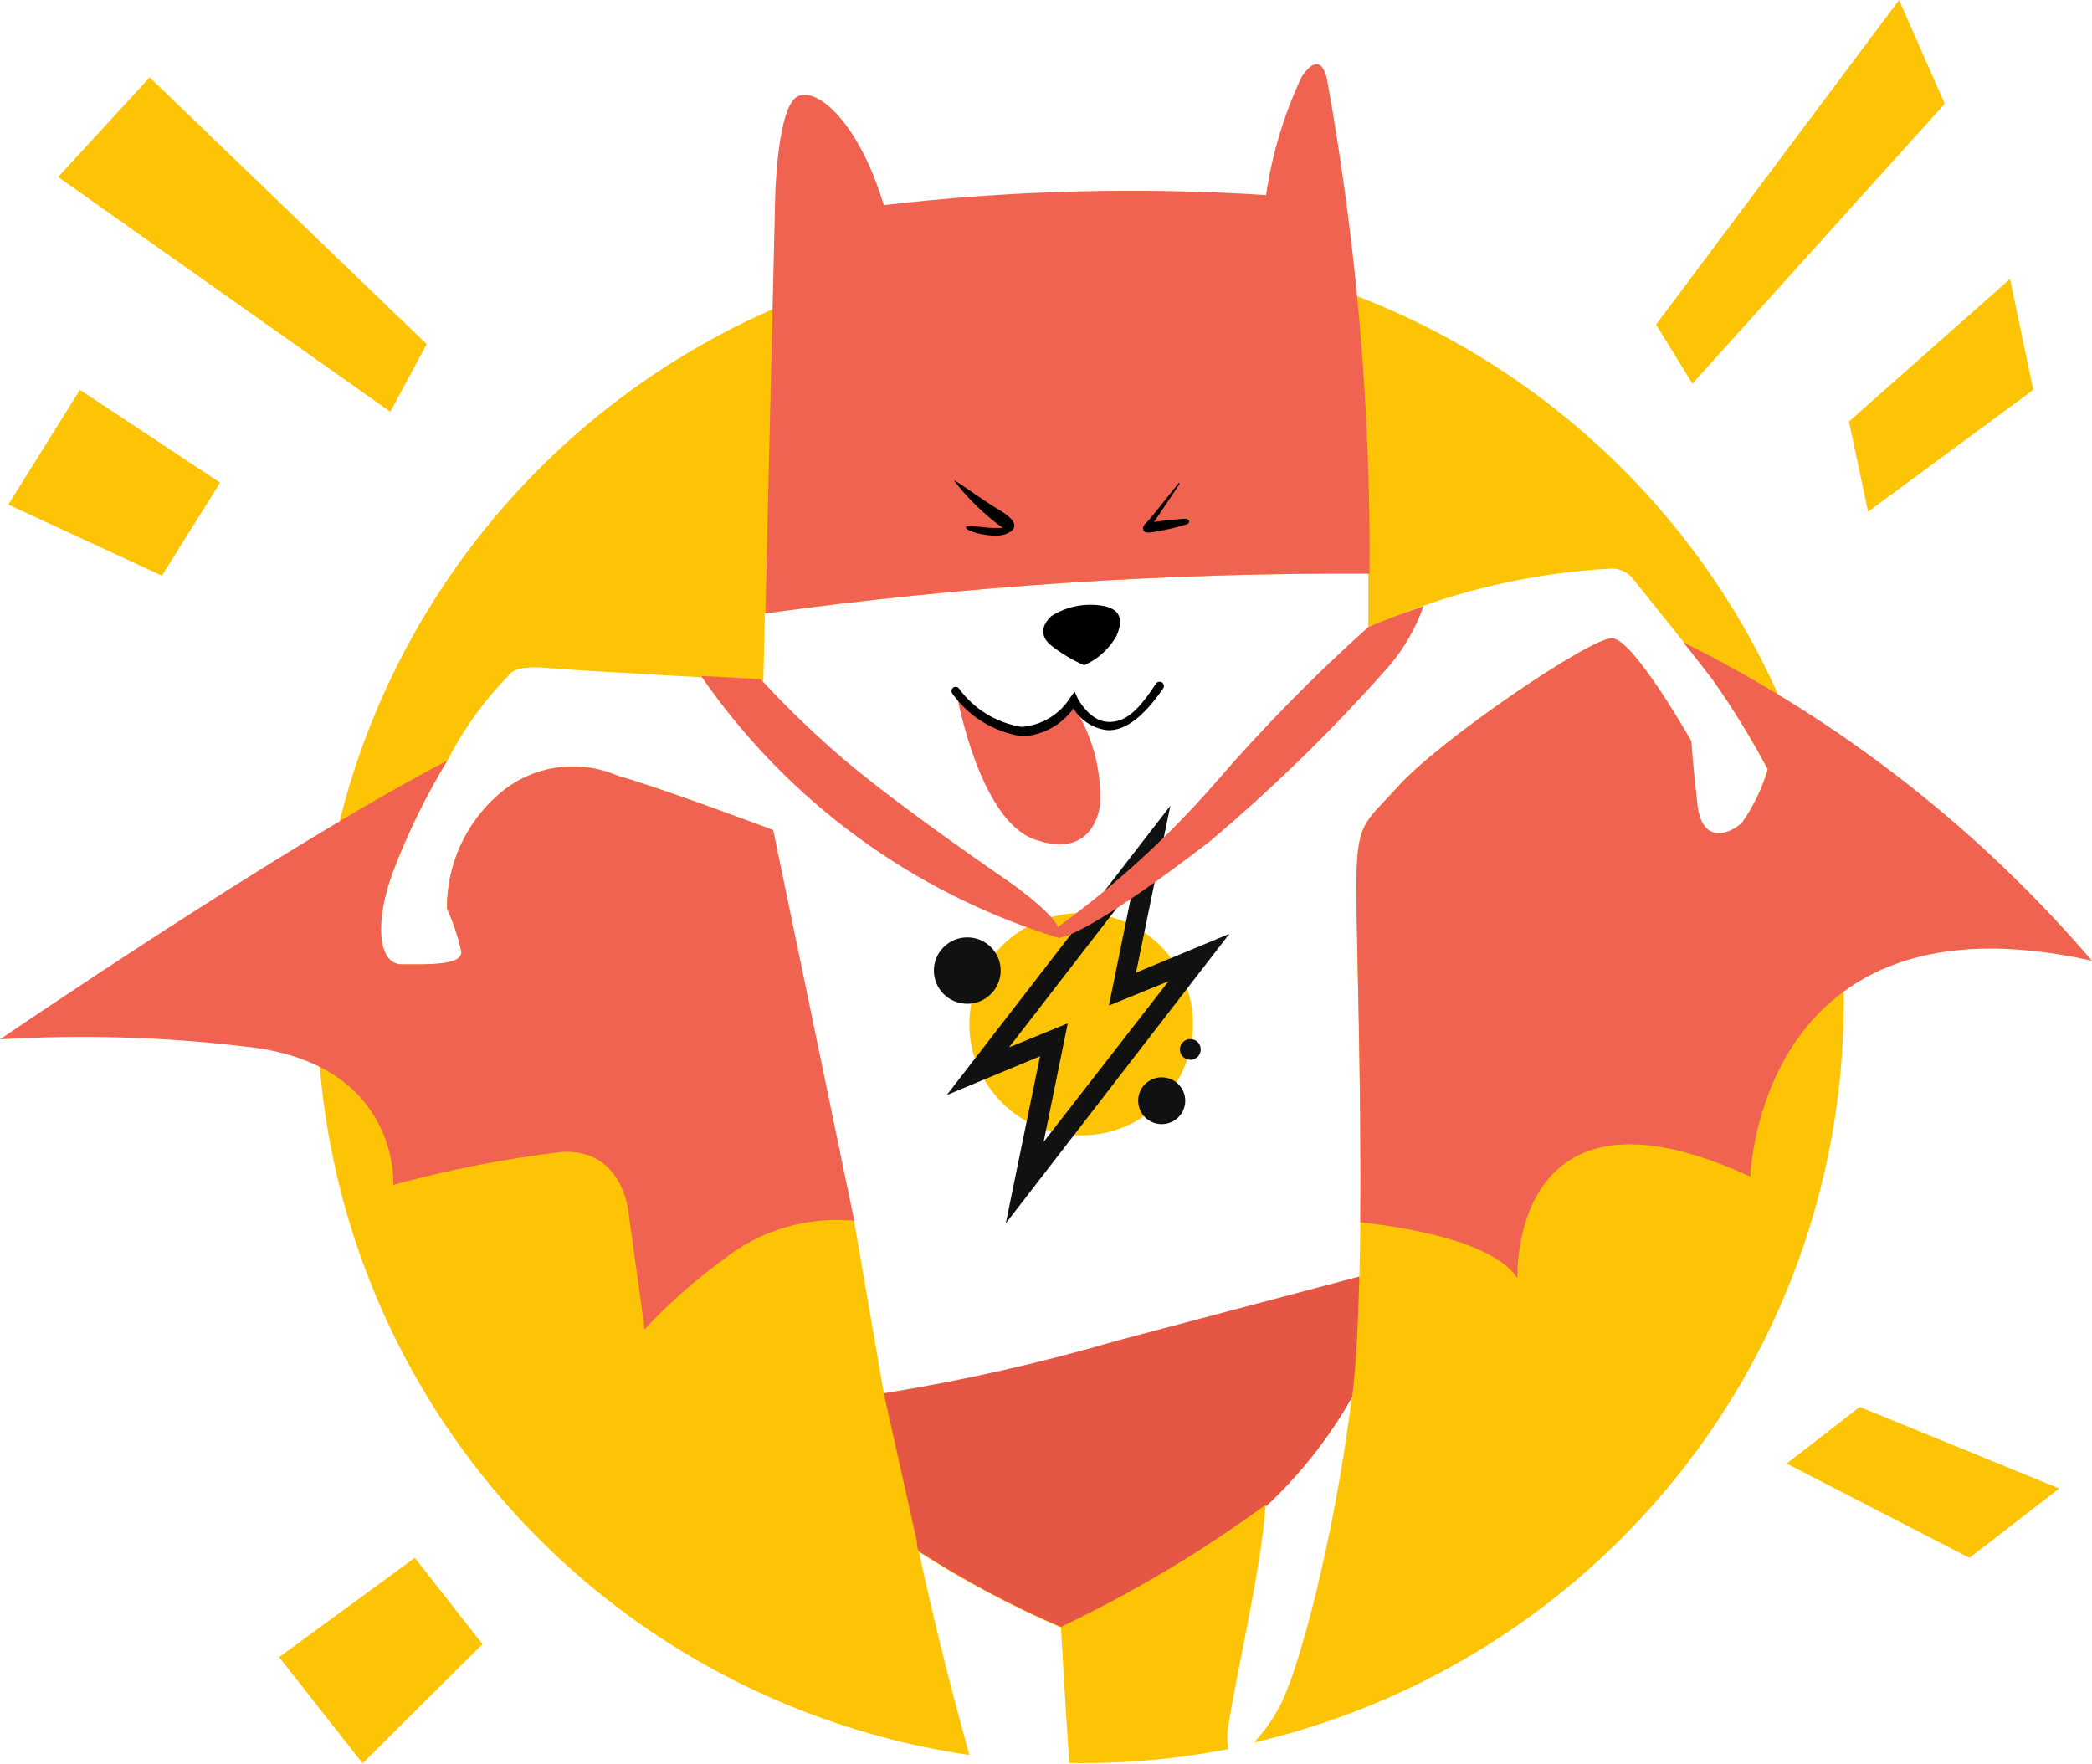
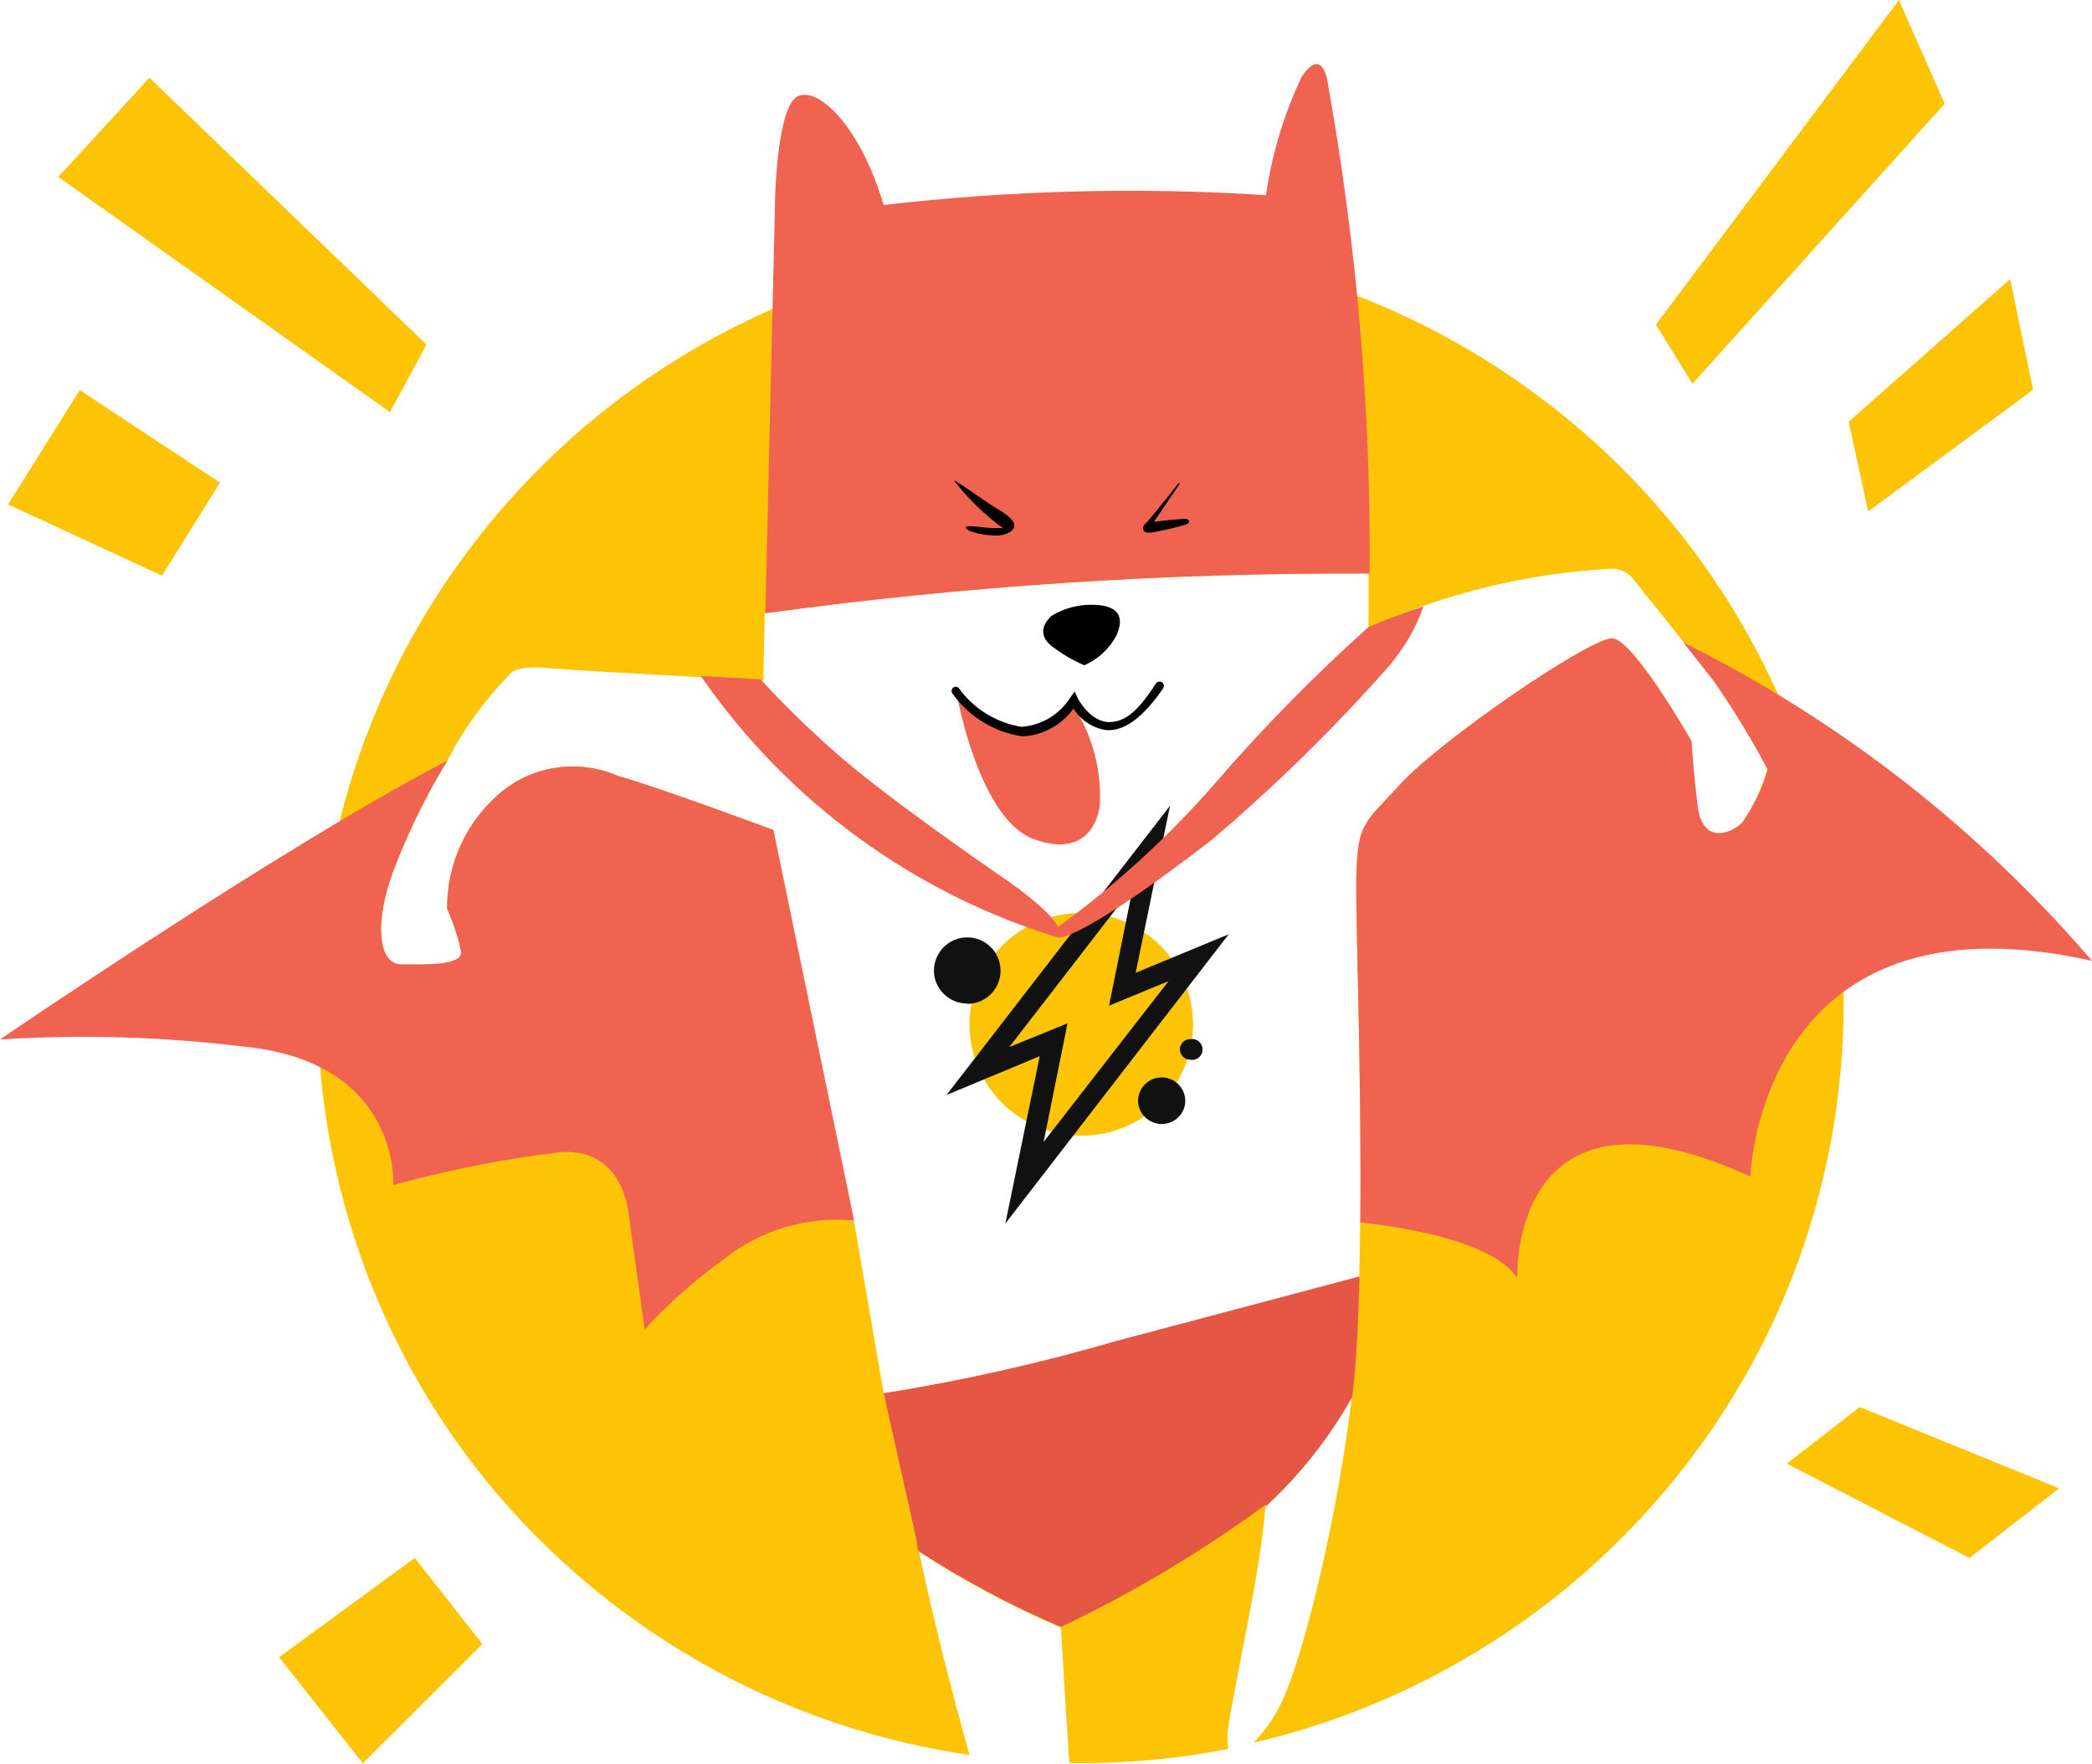
- <svg xmlns="http://www.w3.org/2000/svg" width="70" height="59" viewBox="0 0 70 59" fill="none">
-   <path d="M59.743 23.806C58.023 19.709 55.254 16.132 51.71 13.431C48.166 10.729 43.972 8.999 39.545 8.411C35.119 7.823 30.615 8.399 26.483 10.081C22.35 11.763 18.733 14.492 15.992 17.997C13.251 21.502 11.481 25.66 10.86 30.056C10.239 34.453 10.787 38.934 12.451 43.054C14.114 47.175 16.835 50.789 20.342 53.538C23.848 56.287 28.018 58.075 32.436 58.722C31.857 56.649 31.268 54.358 30.75 51.928C32.259 52.901 33.848 53.747 35.499 54.457C35.499 54.457 35.619 56.599 35.778 58.99C37.562 59.021 39.345 58.864 41.096 58.524C41.051 58.275 41.051 58.019 41.096 57.77C41.385 55.915 42.184 52.572 42.343 50.42C43.494 49.35 44.47 48.108 45.237 46.74L45.177 47.176C44.628 51.402 43.481 55.915 42.782 57.165C42.556 57.579 42.278 57.962 41.954 58.306C45.566 57.463 48.95 55.85 51.872 53.578C54.794 51.306 57.184 48.429 58.876 45.147C60.568 41.865 61.522 38.257 61.672 34.572C61.822 30.887 61.164 27.213 59.743 23.806ZM58.277 27.566C57.838 27.992 56.93 28.28 56.78 26.99C56.63 25.701 56.591 24.798 56.591 24.798C56.591 24.798 54.665 21.396 53.947 21.356C53.228 21.317 48.13 24.798 46.783 26.316C45.616 27.596 45.386 27.506 45.386 29.758C45.386 31.454 45.606 37.862 45.486 42.762L37.355 44.915C34.799 45.644 32.2 46.214 29.572 46.621L28.575 40.838H28.435L25.871 27.774C25.871 27.774 22.07 26.346 20.673 25.959C20.017 25.674 19.293 25.581 18.585 25.692C17.878 25.802 17.218 26.112 16.682 26.584C16.135 27.06 15.698 27.647 15.4 28.306C15.102 28.965 14.951 29.68 14.956 30.403C15.167 30.864 15.327 31.346 15.435 31.841C15.485 32.317 14.238 32.267 13.439 32.267C12.641 32.267 12.521 30.839 13.15 29.163C13.64 27.874 14.248 26.632 14.966 25.453C15.506 24.4 16.202 23.433 17.031 22.586C17.031 22.586 17.171 22.249 18.278 22.348C19.386 22.447 25.542 22.775 25.542 22.775L25.591 20.523C32.283 19.605 39.031 19.16 45.785 19.194C45.785 19.799 45.785 20.404 45.785 21.009C48.344 19.848 51.099 19.175 53.907 19.025C54.057 19.021 54.206 19.055 54.34 19.122C54.474 19.19 54.589 19.289 54.675 19.412C55.014 19.839 57.08 22.388 57.319 22.755C57.99 23.708 58.599 24.702 59.145 25.731C58.958 26.382 58.665 26.999 58.277 27.556V27.566Z" fill="#FDC305" />
-   <path d="M56.331 21.495C56.8 22.09 57.209 22.616 57.329 22.775C58 23.728 58.609 24.721 59.155 25.75C58.965 26.381 58.675 26.977 58.297 27.516C57.858 27.943 56.95 28.23 56.8 26.941C56.651 25.651 56.591 24.798 56.591 24.798C56.591 24.798 54.665 21.396 53.947 21.356C53.228 21.317 48.13 24.798 46.783 26.316C45.616 27.596 45.386 27.506 45.386 29.758C45.386 31.246 45.556 36.354 45.516 40.897C47.322 41.096 49.976 41.592 50.774 42.762C50.774 42.762 50.485 35.64 58.566 39.37C58.566 39.37 58.846 29.659 70 32.148C66.208 27.722 61.56 24.099 56.331 21.495Z" fill="#F06351" />
-   <path d="M45.825 19.194C45.866 13.697 45.398 8.209 44.428 2.797C44.428 2.797 44.279 1.508 43.56 2.559C42.968 3.816 42.564 5.153 42.363 6.527C38.098 6.255 33.817 6.368 29.572 6.864C28.754 4.136 27.358 2.896 26.689 3.224C26.02 3.551 25.941 6.477 25.941 6.477L25.611 20.523C32.309 19.604 39.064 19.159 45.825 19.194Z" fill="#F06351" />
-   <path d="M45.246 46.74C45.376 45.678 45.445 44.27 45.485 42.712L37.354 44.865C34.8 45.611 32.201 46.197 29.572 46.621L30.68 51.58C30.68 51.69 30.68 51.799 30.75 51.908C32.259 52.881 33.847 53.727 35.498 54.437C37.912 53.29 40.21 51.919 42.362 50.34V50.4C43.508 49.335 44.48 48.1 45.246 46.74Z" fill="#E55645" />
-   <path d="M31.927 16.089C31.877 15.99 32.925 16.764 33.334 17.002C33.743 17.24 33.942 17.418 33.942 17.587C33.942 17.756 33.683 17.924 33.324 17.924C32.965 17.924 32.406 17.805 32.326 17.666C32.246 17.527 32.925 17.666 33.264 17.666H33.553C32.939 17.22 32.392 16.689 31.927 16.089Z" fill="black" />
-   <path d="M39.41 16.198C39.41 16.198 38.412 17.468 38.322 17.527C38.233 17.587 38.153 17.865 38.512 17.815C38.924 17.754 39.331 17.661 39.729 17.537C39.839 17.478 39.799 17.339 39.609 17.359C39.42 17.379 38.931 17.408 38.612 17.468L39.46 16.208C39.46 16.208 39.49 16.089 39.41 16.198Z" fill="black" />
-   <path d="M36.277 22.259C36.739 22.056 37.122 21.708 37.364 21.267C37.644 20.612 37.364 20.364 36.925 20.275C36.322 20.166 35.698 20.286 35.18 20.612C34.791 20.979 34.84 21.336 35.18 21.604C35.517 21.867 35.885 22.087 36.277 22.259Z" fill="black" />
-   <path d="M35.918 23.509C35.803 23.734 35.648 23.936 35.459 24.104C35.175 24.331 34.825 24.463 34.461 24.481C33.912 24.534 33.363 24.378 32.925 24.044C32.724 23.927 32.545 23.776 32.396 23.598C32.296 23.49 32.173 23.405 32.037 23.35C32.037 23.35 32.785 27.427 34.601 28.081C36.416 28.736 36.756 27.328 36.806 26.951C36.866 25.822 36.581 24.701 35.987 23.737C35.987 23.439 35.968 23.638 35.918 23.509Z" fill="#F06351" />
-   <path d="M34.222 24.64C33.755 24.573 33.306 24.413 32.903 24.169C32.5 23.925 32.151 23.603 31.877 23.221C31.853 23.194 31.839 23.159 31.839 23.122C31.839 23.085 31.853 23.05 31.877 23.023C31.89 23.009 31.906 22.999 31.923 22.992C31.94 22.985 31.958 22.981 31.977 22.981C31.995 22.981 32.014 22.985 32.031 22.992C32.048 22.999 32.064 23.009 32.077 23.023C32.324 23.367 32.637 23.659 32.998 23.882C33.359 24.105 33.762 24.255 34.182 24.322C34.514 24.297 34.836 24.195 35.12 24.022C35.404 23.85 35.644 23.613 35.818 23.33L35.958 23.142L36.057 23.36C36.057 23.36 36.436 24.114 37.055 24.154C37.674 24.193 38.112 23.737 38.681 22.874C38.702 22.842 38.735 22.82 38.773 22.813C38.81 22.805 38.849 22.813 38.881 22.834C38.913 22.855 38.934 22.888 38.942 22.925C38.95 22.962 38.942 23.001 38.921 23.033C38.255 24.005 37.627 24.471 37.035 24.431C36.806 24.401 36.587 24.32 36.394 24.195C36.2 24.07 36.038 23.903 35.918 23.707C35.722 23.978 35.469 24.203 35.175 24.364C34.882 24.525 34.556 24.619 34.222 24.64Z" fill="black" />
-   <path d="M36.177 37.991C38.243 37.991 39.918 36.325 39.918 34.271C39.918 32.217 38.243 30.551 36.177 30.551C34.111 30.551 32.436 32.217 32.436 34.271C32.436 36.325 34.111 37.991 36.177 37.991Z" fill="#FDC305" />
-   <path d="M41.136 31.246L38.013 32.545L39.16 26.961L31.678 36.642L34.8 35.343L33.653 40.937L41.136 31.246ZM33.763 35.045L37.913 29.679L37.105 33.646L39.1 32.833L34.92 38.209L35.728 34.241L33.763 35.045Z" fill="#111111" />
-   <path d="M32.366 33.587C32.983 33.587 33.483 33.089 33.483 32.476C33.483 31.862 32.983 31.365 32.366 31.365C31.749 31.365 31.248 31.862 31.248 32.476C31.248 33.089 31.749 33.587 32.366 33.587Z" fill="#111111" />
-   <path d="M38.871 37.614C39.306 37.614 39.659 37.263 39.659 36.83C39.659 36.398 39.306 36.047 38.871 36.047C38.436 36.047 38.083 36.398 38.083 36.83C38.083 37.263 38.436 37.614 38.871 37.614Z" fill="#111111" />
-   <path d="M39.829 35.462C40.022 35.462 40.178 35.306 40.178 35.114C40.178 34.923 40.022 34.767 39.829 34.767C39.636 34.767 39.48 34.923 39.48 35.114C39.48 35.306 39.636 35.462 39.829 35.462Z" fill="#111111" />
-   <path d="M45.775 20.989C43.974 22.603 42.278 24.329 40.697 26.157C39.122 27.972 37.344 29.602 35.399 31.018C35.179 30.492 33.773 29.51 33.773 29.51C33.773 29.51 30.64 27.377 28.585 25.701C27.474 24.781 26.427 23.787 25.452 22.725L23.456 22.616C26.337 26.799 30.557 29.89 35.429 31.385C36.287 31.246 38.701 29.53 40.507 28.131C42.644 26.325 44.645 24.365 46.494 22.269C46.991 21.682 47.376 21.009 47.631 20.285C46.494 20.662 45.775 20.989 45.775 20.989Z" fill="#F06351" />
-   <path d="M65.071 3.472L56.63 12.836L55.413 10.862L63.544 0L65.071 3.472Z" fill="#FDC305" />
-   <path d="M62.507 17.121L68.034 13.044L67.256 9.334L61.868 14.105L62.507 17.121Z" fill="#FDC305" />
-   <path d="M59.783 48.972L65.899 52.126L68.902 49.805L62.228 47.077L59.783 48.972Z" fill="#FDC305" />
-   <path d="M1.945 5.922L5.008 2.589L14.277 11.516L13.059 13.778L1.945 5.922Z" fill="#FDC305" />
-   <path d="M7.363 16.149L2.674 13.044L0.279 16.883L5.417 19.263L7.363 16.149Z" fill="#FDC305" />
-   <path d="M13.878 52.126L9.339 55.449L12.132 59L16.143 55.012L13.878 52.126Z" fill="#FDC305" />
-   <path d="M25.871 27.774C25.871 27.774 22.07 26.346 20.673 25.959C20.017 25.674 19.293 25.581 18.585 25.692C17.878 25.802 17.218 26.112 16.682 26.584C16.135 27.06 15.698 27.647 15.4 28.306C15.102 28.965 14.951 29.68 14.956 30.403C15.167 30.864 15.327 31.346 15.435 31.841C15.485 32.317 14.237 32.267 13.439 32.267C12.641 32.267 12.521 30.839 13.15 29.163C13.64 27.874 14.248 26.632 14.966 25.453C9.528 28.27 0 34.777 0 34.777C2.725 34.614 5.46 34.693 8.171 35.015C13.409 35.541 13.16 39.647 13.16 39.647C15.002 39.142 16.88 38.775 18.777 38.546C20.892 38.407 21.042 40.649 21.042 40.649L21.571 44.478C22.374 43.614 23.259 42.831 24.215 42.137C25.446 41.157 27.015 40.694 28.585 40.848L25.871 27.774Z" fill="#F06351" />
+ <svg xmlns="http://www.w3.org/2000/svg" width="70" height="59" fill="none">
+   <path fill="#fdc305" d="M59.74 23.8a25.42 25.42 0 0 0-8.03-10.37A25.63 25.63 0 0 0 15.99 18a25.33 25.33 0 0 0 4.35 35.54 25.63 25.63 0 0 0 12.1 5.18c-.58-2.07-1.17-4.36-1.69-6.8 1.5.98 3.1 1.83 4.75 2.54 0 0 .12 2.14.28 4.53 1.78.03 3.56-.13 5.32-.47a2.1 2.1 0 0 1 0-.75c.29-1.85 1.08-5.2 1.24-7.35a15.1 15.1 0 0 0 2.9-3.68l-.06.44c-.55 4.22-1.7 8.74-2.4 9.98-.22.42-.5.8-.83 1.15a25.65 25.65 0 0 0 16.93-13.16 25.32 25.32 0 0 0 .86-21.34Zm-1.46 3.77c-.44.42-1.35.71-1.5-.58-.15-1.29-.19-2.2-.19-2.2s-1.93-3.4-2.64-3.43c-.72-.04-5.82 3.44-7.17 4.96-1.16 1.28-1.4 1.19-1.4 3.44 0 1.7.23 8.1.1 13l-8.13 2.15c-2.55.73-5.15 1.3-7.78 1.71l-1-5.78h-.14l-2.56-13.07s-3.8-1.42-5.2-1.81a3.77 3.77 0 0 0-3.99.62 5.03 5.03 0 0 0-1.72 3.82c.2.46.37.95.47 1.44.05.48-1.2.43-2 .43-.79 0-.9-1.43-.28-3.1a22.1 22.1 0 0 1 1.82-3.72 11.78 11.78 0 0 1 2.06-2.86s.14-.34 1.25-.24c1.1.1 7.26.42 7.26.42l.05-2.25c6.7-.92 13.44-1.36 20.2-1.33v1.82a22.58 22.58 0 0 1 8.12-1.98.91.91 0 0 1 .77.38c.33.43 2.4 2.98 2.64 3.34a27.6 27.6 0 0 1 1.82 2.98 6.17 6.17 0 0 1-.86 1.83Z" />
+   <path fill="#f06351" d="m56.33 21.5 1 1.27a27.6 27.6 0 0 1 1.82 2.98 6.17 6.17 0 0 1-.85 1.77c-.44.42-1.35.71-1.5-.58-.15-1.29-.2-2.14-.2-2.14s-1.94-3.4-2.65-3.44c-.72-.04-5.82 3.44-7.17 4.96-1.16 1.28-1.4 1.19-1.4 3.44 0 1.49.18 6.6.14 11.14 1.8.2 4.46.7 5.25 1.86 0 0-.29-7.12 7.8-3.39 0 0 .28-9.71 11.43-7.22A43.58 43.58 0 0 0 56.33 21.5Zm-10.5-2.3c.04-5.5-.43-11-1.4-16.4 0 0-.15-1.3-.87-.24-.6 1.26-1 2.6-1.2 3.97a71.13 71.13 0 0 0-12.79.33c-.82-2.72-2.21-3.96-2.88-3.64-.67.33-.75 3.26-.75 3.26l-.33 14.04c6.7-.92 13.45-1.36 20.22-1.33Z" />
+   <path fill="#e55645" d="M45.25 46.74c.13-1.06.2-2.47.24-4.03l-8.14 2.16a64.15 64.15 0 0 1-7.78 1.75l1.11 4.96c0 .11 0 .22.07.33 1.5.97 3.1 1.82 4.75 2.53a42.36 42.36 0 0 0 6.86-4.1v.06a15.11 15.11 0 0 0 2.89-3.66Z" />
+   <path fill="#000000" d="M31.93 16.09c-.05-.1 1 .67 1.4.91.41.24.61.42.61.59 0 .17-.26.33-.62.33s-.91-.11-1-.25c-.07-.14.6 0 .94 0h.3a8.04 8.04 0 0 1-1.63-1.58Zm7.48.11s-1 1.27-1.09 1.33c-.09.06-.17.33.2.29.4-.07.81-.16 1.2-.28.12-.06.08-.2-.11-.18-.19.02-.68.05-1 .1l.85-1.25s.03-.12-.05-.01Zm-3.13 6.06c.46-.2.84-.55 1.08-1 .28-.65 0-.9-.43-.99-.6-.1-1.23.02-1.75.34-.39.37-.34.73 0 1 .34.26.7.48 1.1.65Z" />
+   <path fill="#f06351" d="M35.92 23.5c-.12.23-.27.44-.46.6-.29.23-.63.36-1 .38-.55.05-1.1-.1-1.54-.44a2 2 0 0 1-.52-.44 1 1 0 0 0-.36-.25s.74 4.08 2.56 4.73c1.82.66 2.16-.75 2.2-1.13a5.56 5.56 0 0 0-.81-3.21c0-.3-.02-.1-.07-.23Z" />
+   <path fill="#000000" d="M34.22 24.64a3.5 3.5 0 0 1-2.34-1.42.15.15 0 0 1 0-.2.14.14 0 0 1 .1-.04.14.14 0 0 1 .1.04 3.2 3.2 0 0 0 2.1 1.3 2.11 2.11 0 0 0 1.64-.99l.14-.19.1.22s.38.75 1 .8c.61.03 1.05-.42 1.62-1.29a.14.14 0 0 1 .24.16c-.66.97-1.3 1.44-1.89 1.4a1.55 1.55 0 0 1-1.11-.72 2.25 2.25 0 0 1-1.7.93Z" />
+   <path fill="#fdc305" d="M36.18 38a3.73 3.73 0 0 0 3.74-3.73 3.73 3.73 0 0 0-3.74-3.72 3.73 3.73 0 0 0-3.74 3.72A3.73 3.73 0 0 0 36.18 38Z" />
+   <path fill="#111111" d="M41.14 31.25 38 32.55l1.15-5.59-7.48 9.68 3.12-1.3-1.15 5.6 7.49-9.7Zm-7.38 3.8 4.15-5.37-.8 3.97 1.99-.82-4.18 5.38.8-3.97-1.96.8Zm-1.39-1.46c.61 0 1.11-.5 1.11-1.11a1.11 1.11 0 1 0-2.23 0c0 .6.5 1.1 1.12 1.1Zm6.5 4.02c.44 0 .79-.35.79-.78a.79.79 0 0 0-.79-.78.79.79 0 0 0-.79.78c0 .43.36.78.8.78Zm.96-2.15a.35.35 0 1 0 0-.69c-.2 0-.35.15-.35.34 0 .2.16.35.35.35Z" />
+   <path fill="#f06351" d="M45.78 20.99a57.14 57.14 0 0 0-5.08 5.17 31.74 31.74 0 0 1-5.3 4.86c-.22-.53-1.63-1.51-1.63-1.51s-3.13-2.13-5.19-3.8a31.74 31.74 0 0 1-3.13-2.98l-2-.11a22.57 22.57 0 0 0 11.98 8.76c.86-.13 3.27-1.85 5.08-3.25a57.36 57.36 0 0 0 5.98-5.86c.5-.59.89-1.26 1.14-1.98-1.14.37-1.85.7-1.85.7Z" />
+   <path fill="#fdc305" d="m65.07 3.47-8.44 9.37-1.22-1.98L63.54 0l1.53 3.47ZM62.5 17.12l5.53-4.08-.77-3.7-5.4 4.77.65 3.01Zm-2.72 31.85 6.12 3.16 3-2.33-6.67-2.72-2.45 1.9ZM1.95 5.92 5 2.6l9.27 8.93-1.22 2.26-11.1-7.87Zm5.41 10.23-4.69-3.1-2.4 3.83 5.15 2.38 1.94-3.11Zm6.52 35.98-4.54 3.32 2.8 3.55 4-3.99-2.26-2.88Z" />
+   <path fill="#f06351" d="M25.87 27.77s-3.8-1.42-5.2-1.81a3.77 3.77 0 0 0-3.99.62 5.03 5.03 0 0 0-1.72 3.82c.2.46.37.95.47 1.44.05.48-1.2.43-2 .43-.79 0-.9-1.43-.28-3.1a22.1 22.1 0 0 1 1.82-3.72C9.53 28.27 0 34.78 0 34.78a44.6 44.6 0 0 1 8.17.24c5.24.52 4.99 4.63 4.99 4.63 1.84-.5 3.72-.88 5.62-1.1 2.11-.14 2.26 2.1 2.26 2.1l.53 3.83c.8-.87 1.69-1.65 2.64-2.34a6.07 6.07 0 0 1 4.37-1.3l-2.7-13.07Z" />
</svg>
